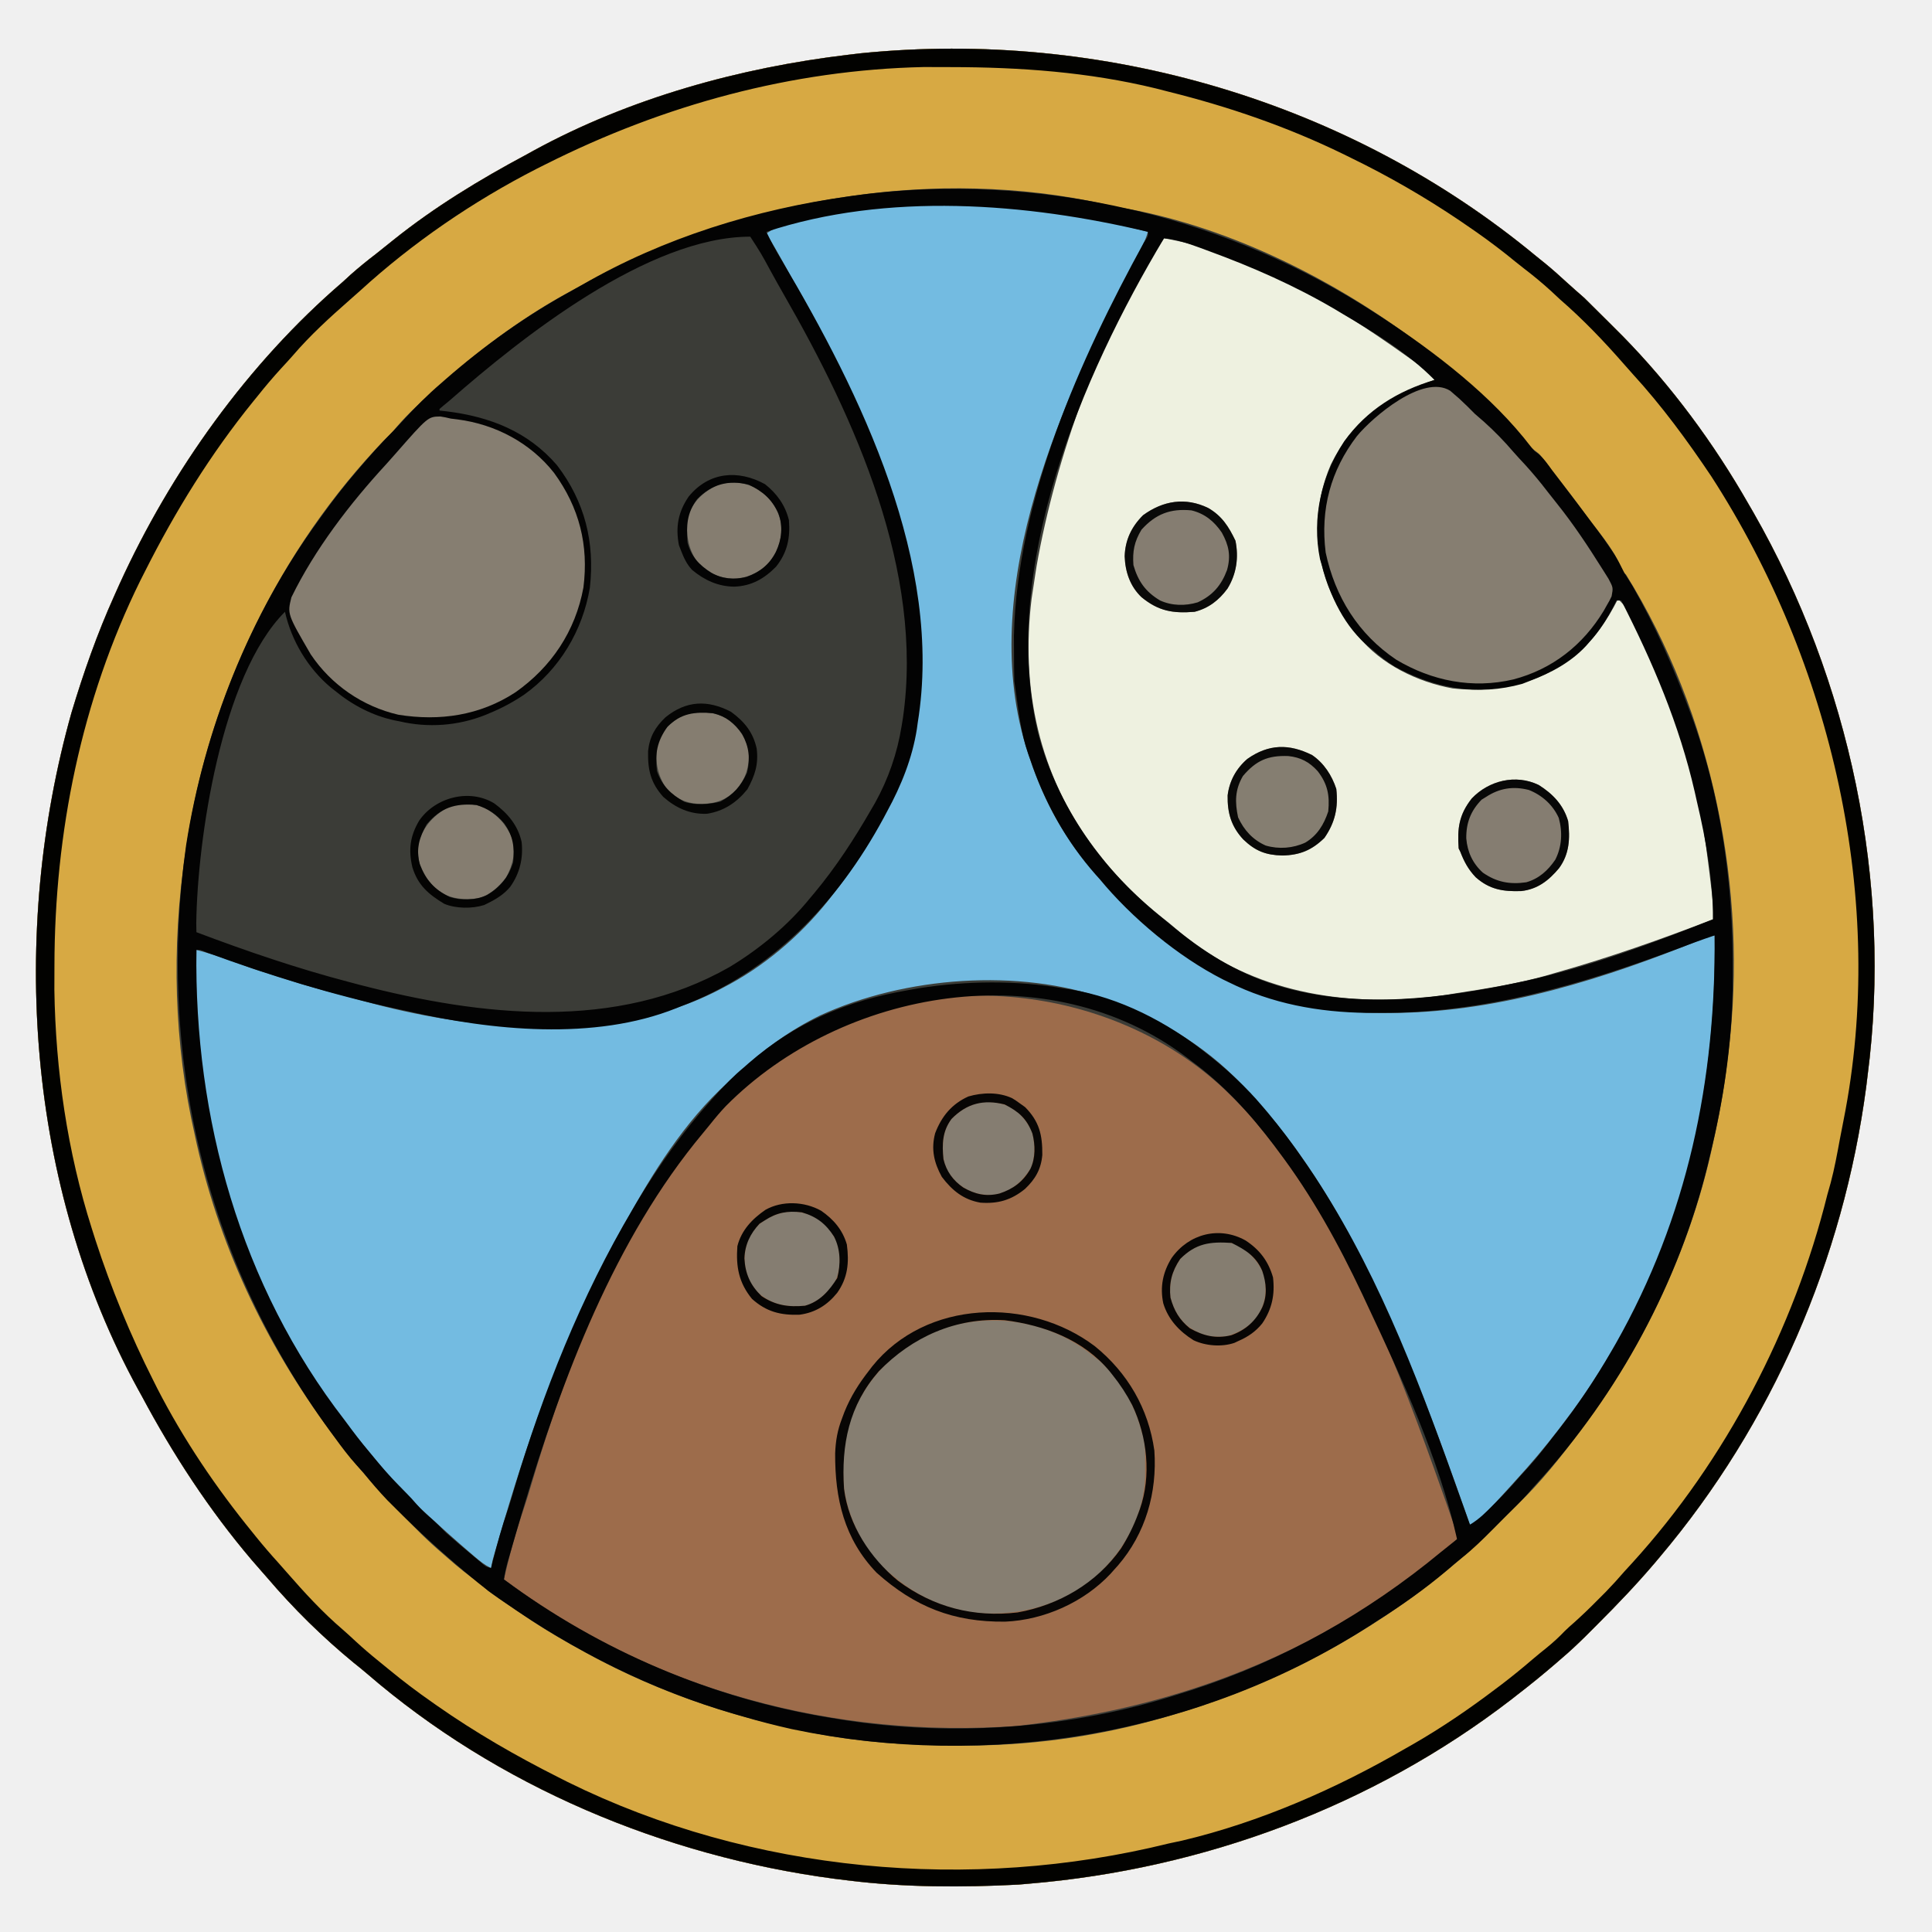
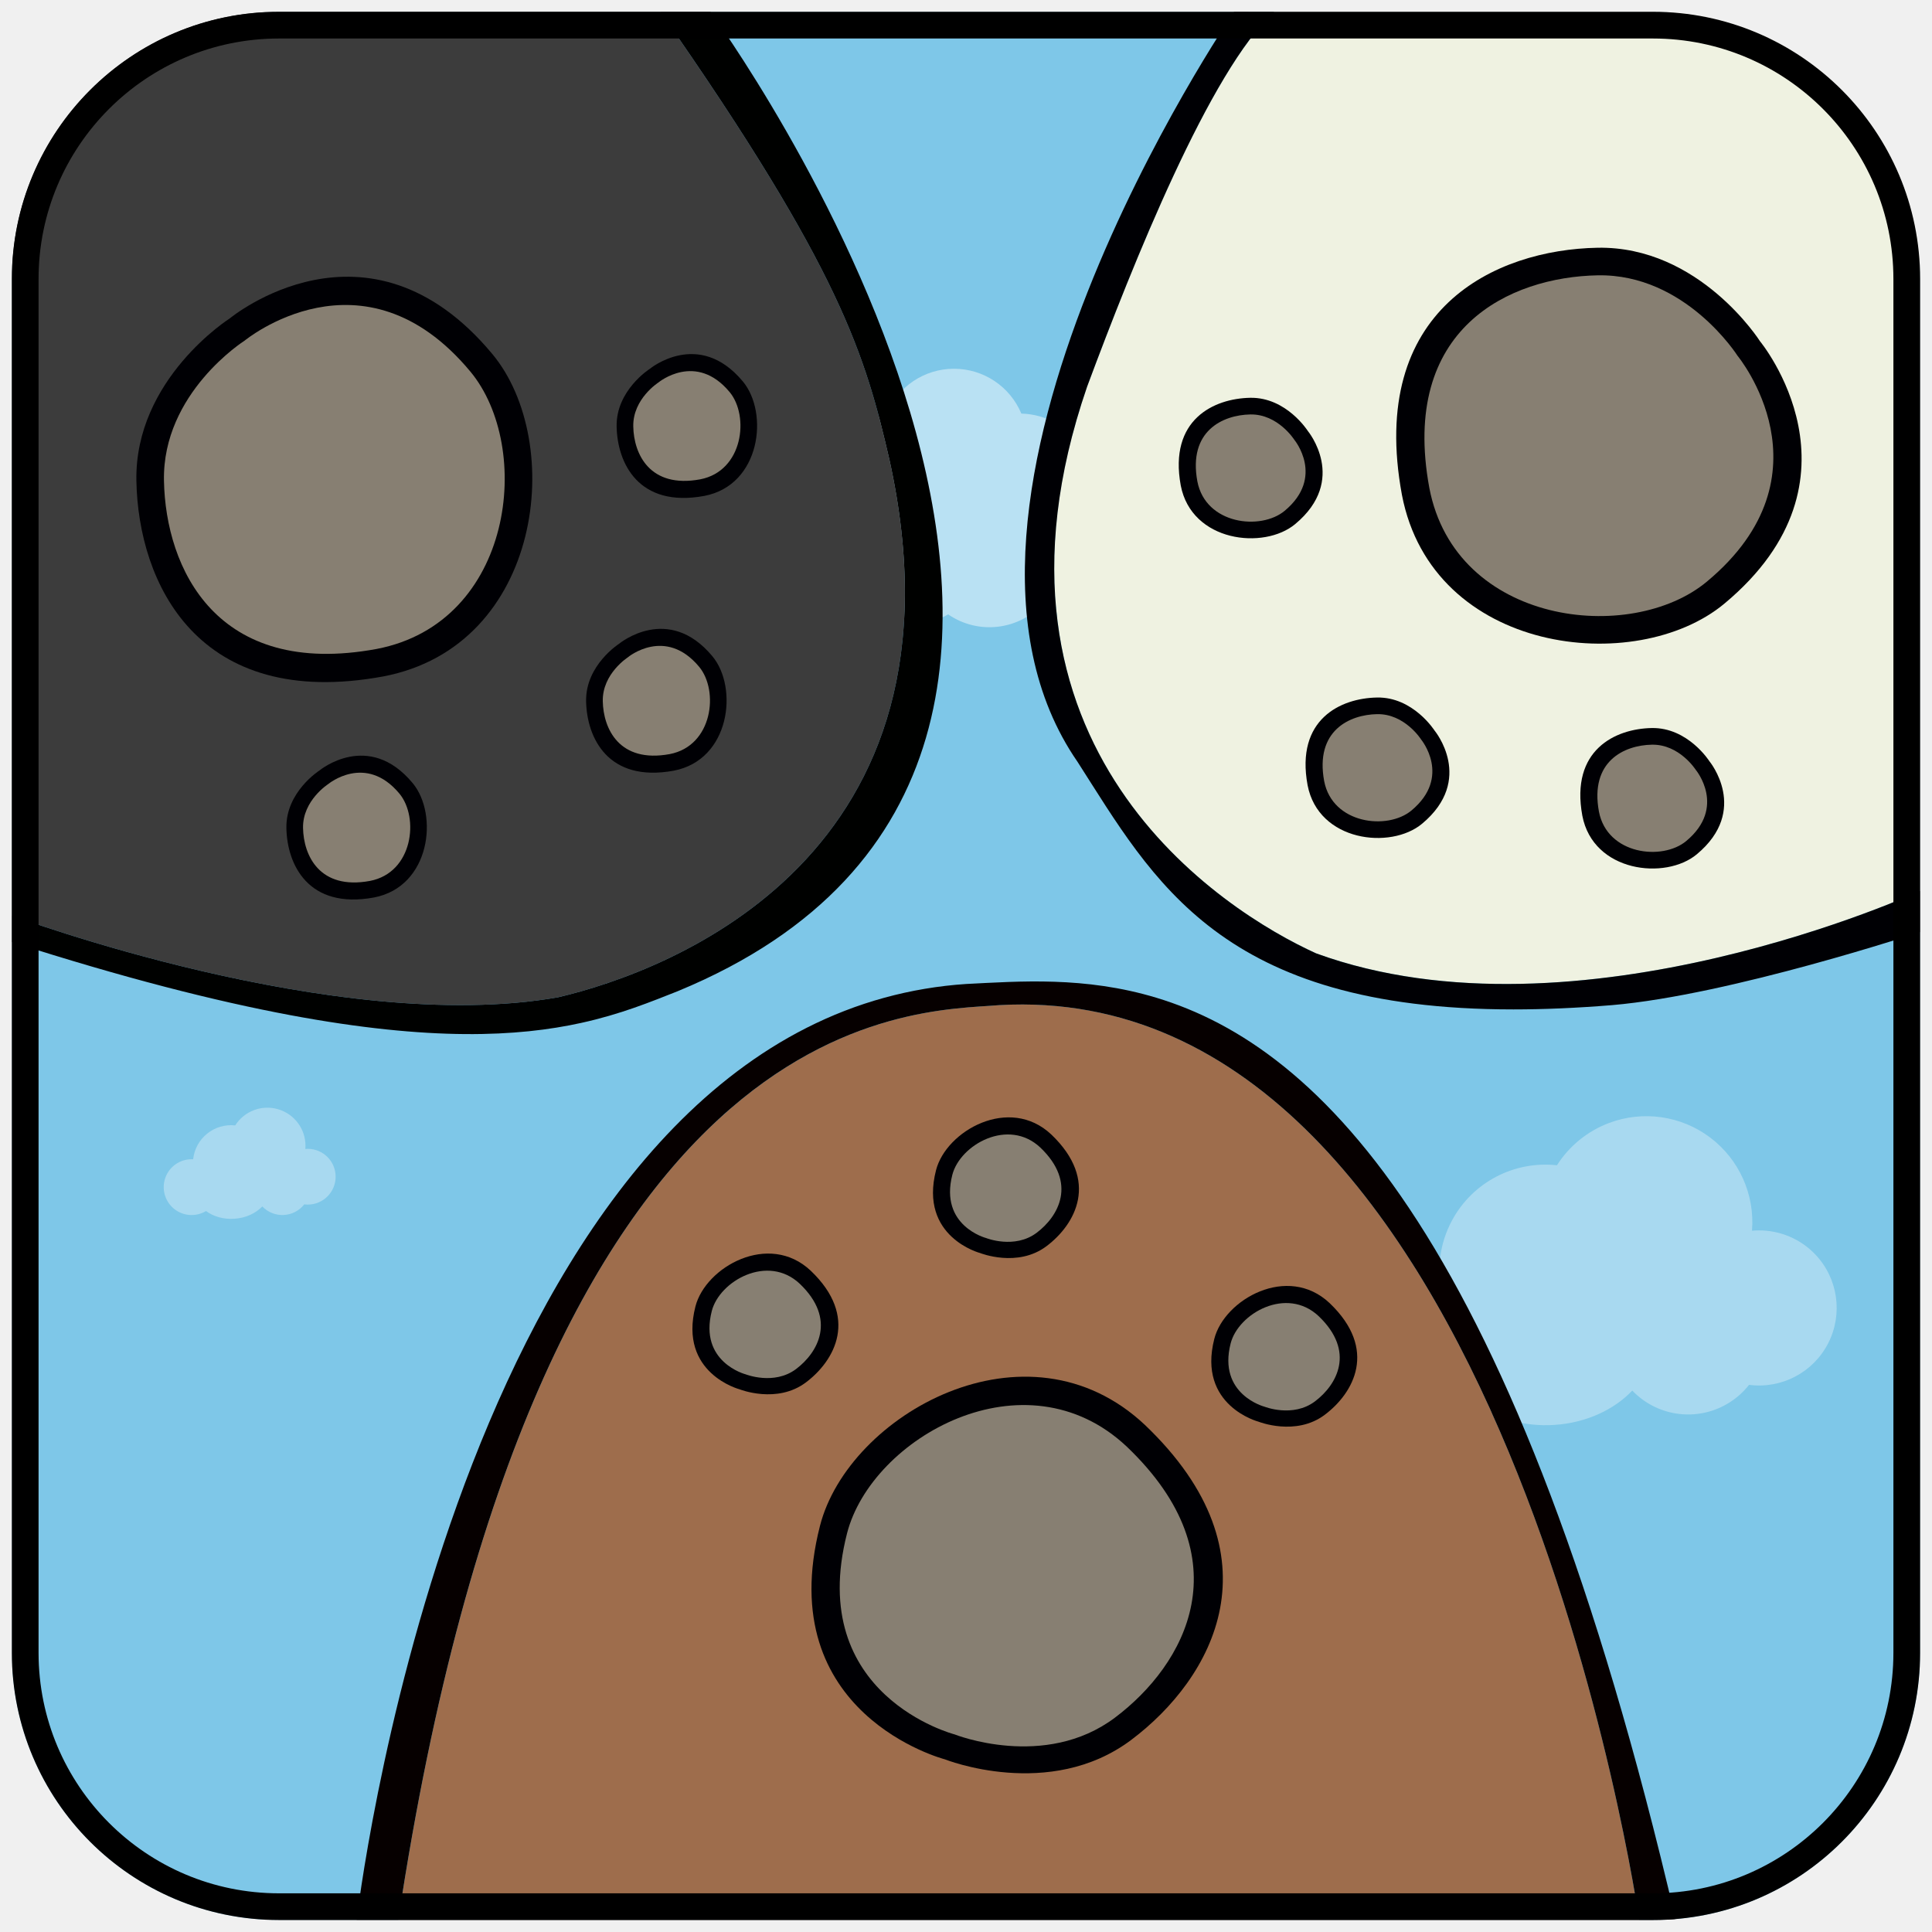
- <svg xmlns="http://www.w3.org/2000/svg" viewBox="0 0 128 128">
-   <path fill="#3B3C37" d="m101.76 16.96.62.5c.491.402.962.823 1.428 1.254.379.346.766.682 1.152 1.02a250 250 0 0 1 1.66 1.646l.88.88c3.231 3.29 6.058 7.127 8.34 11.127l.332.572c6.369 11.135 9.224 24.532 7.561 37.294l-.093.763c-1.516 11.435-6.216 22.309-13.667 31.131l-.333.396c-1.204 1.418-2.484 2.756-3.8 4.07l-.805.806c-.512.503-1.021.985-1.568 1.448l-.358.311a59 59 0 0 1-2.629 2.142l-.361.283c-9.195 7.08-20.428 11.235-31.959 12.197l-.69.06c-3.738.193-7.538.19-11.257-.273l-.93-.114c-11.287-1.5-22.333-6.124-30.982-13.601-.282-.242-.57-.474-.861-.705a45.5 45.5 0 0 1-5.733-5.634l-.347-.395-.34-.391-.34-.389c-2.84-3.344-5.23-7.012-7.293-10.878l-.245-.442C1.77 78.568.627 61.84 4.738 47.208c.794-2.64 1.702-5.228 2.835-7.741l.333-.744c3.415-7.502 8.533-14.667 14.814-20.056q.248-.226.493-.454a29 29 0 0 1 1.673-1.372q.592-.465 1.174-.94c2.729-2.187 5.742-4.018 8.82-5.661l.442-.245C41.708 6.5 49.015 4.48 56.213 3.627l.814-.097C73.014 1.92 89.37 6.697 101.76 16.96" />
-   <path fill="#D7A943" d="m101.76 16.96.62.5c.491.402.962.823 1.428 1.254.379.346.766.682 1.152 1.02a250 250 0 0 1 1.66 1.646l.88.88c3.231 3.29 6.058 7.127 8.34 11.127l.332.572c6.369 11.135 9.224 24.532 7.561 37.294l-.093.763c-1.516 11.435-6.216 22.309-13.667 31.131l-.333.396c-1.204 1.418-2.484 2.756-3.8 4.07l-.805.806c-.512.503-1.021.985-1.568 1.448l-.358.311a59 59 0 0 1-2.629 2.142l-.361.283c-9.195 7.08-20.428 11.235-31.959 12.197l-.69.06c-3.738.193-7.538.19-11.257-.273l-.93-.114c-11.287-1.5-22.333-6.124-30.982-13.601-.282-.242-.57-.474-.861-.705a45.5 45.5 0 0 1-5.733-5.634l-.347-.395-.34-.391-.34-.389c-2.84-3.344-5.23-7.012-7.293-10.878l-.245-.442C1.77 78.568.627 61.84 4.738 47.208c.794-2.64 1.702-5.228 2.835-7.741l.333-.744c3.415-7.502 8.533-14.667 14.814-20.056q.248-.226.493-.454a29 29 0 0 1 1.673-1.372q.592-.465 1.174-.94c2.729-2.187 5.742-4.018 8.82-5.661l.442-.245C41.708 6.5 49.015 4.48 56.213 3.627l.814-.097C73.014 1.92 89.37 6.697 101.76 16.96m-45.547-3.947-.645.096A53.1 53.1 0 0 0 37.973 19.2l-.471.258c-3.08 1.695-5.956 3.868-8.553 6.23q-.26.236-.521.467c-.856.76-1.678 1.543-2.401 2.432q-.266.267-.534.533c-6.965 7.223-11.618 16.87-13.12 26.773l-.113.735c-.9 6.158-.745 12.496.647 18.572l.138.634c1.62 7.129 4.826 13.727 9.248 19.526l.248.33c1.416 1.874 3.019 3.592 4.68 5.25l.657.659c.474.463.951.905 1.455 1.334l.37.323a25 25 0 0 0 2.062 1.638c.235.173.235.173.555.493.667.474 1.349.928 2.027 1.386l.474.327c1.258.858 2.562 1.613 3.899 2.34l.68.371c4.187 2.228 8.657 3.779 13.293 4.749l.627.138c3.312.703 6.62.944 10 .942l1.364.001a47 47 0 0 0 12.33-1.828l.588-.168c6.235-1.845 12.101-4.778 17.225-8.792l.29-.226a45 45 0 0 0 4.296-3.827q.454-.454.909-.905l.411-.408.41-.406c1.439-1.476 2.709-3.125 3.924-4.788l.3-.405c3.866-5.322 6.762-11.714 8.126-18.155l.163-.738c.343-1.598.613-3.185.797-4.808l.063-.499c1.331-10.69-1.078-22.427-6.783-31.608l-.213-.213-.142-.338c-.429-.986-1.119-1.874-1.789-2.711-.263-.335-.512-.68-.762-1.025a66 66 0 0 0-1.526-1.995q-.32-.405-.628-.818l-.273-.367-.213-.286c-.211-.26-.211-.26-.5-.474-.354-.306-.354-.306-.785-.84a25 25 0 0 0-1.655-1.786l-.574-.572q-.677-.656-1.393-1.268l-.346-.305a50 50 0 0 0-2.96-2.362l-.472-.35c-5.6-4.11-12.47-7.487-19.37-8.638a21 21 0 0 1-1.057-.23c-5.444-1.215-11.355-1.315-16.862-.489" />
-   <path fill="#73BBE1" d="M76.053 15.36c-.171.601-.457 1.118-.753 1.667-4.847 9.21-10.539 21.674-7.372 32.296l.125.384.152.483c.913 2.765 2.282 5.333 4.222 7.517l.237.269q.24.269.483.534.24.264.476.533c.558.636 1.15 1.204 1.79 1.757l.34.3c4.703 4.105 9.574 6.012 15.814 6.007h1.006c6.918-.1 13.847-2.296 20.195-4.887.619-.247.619-.247.832-.247.128 9.958-1.934 19.733-7.253 28.267l-.353.571a41 41 0 0 1-2.421 3.482l-.275.364a50 50 0 0 1-2.925 3.476l-.268.298c-2.171 2.4-2.171 2.4-2.718 2.582l-.348-.992c-1.689-4.795-3.448-9.556-5.626-14.154l-.348-.743c-2.086-4.396-4.546-8.643-7.855-12.24a26 26 0 0 1-.45-.504c-2.423-2.77-5.623-4.759-9.053-6.033l-.377-.143c-5.811-2.08-13.395-1.502-18.99 1.07-1.96.96-3.7 2.207-5.29 3.696a36 36 0 0 1-.857.77c-2.829 2.544-4.995 6.024-6.806 9.327l-.33.59c-3.325 6.034-5.728 12.546-7.67 19.143l-.222.75-.185.63-.189.643c-.157.533-.157.533-.258 1.07-.431-.215-.728-.453-1.093-.766l-.374-.321-.346-.299-.243-.21q-.848-.74-1.677-1.497l-.374-.34c-.662-.607-1.285-1.215-1.866-1.9a37 37 0 0 0-.413-.407c-.416-.41-.78-.85-1.144-1.304a39 39 0 0 0-.81-.956c-5.518-6.513-9.263-14.926-10.558-23.338q-.084-.531-.195-1.056c-.529-2.813-.467-5.718-.427-8.566.851.22 1.669.49 2.494.794.786.286 1.569.569 2.372.805.492.147.98.309 1.468.468a54 54 0 0 0 3.11.877q.779.201 1.55.423c3.587.998 7.36 1.647 11.086 1.753l.711.025c2.803.053 5.687-.178 8.356-1.091l.528-.17A20 20 0 0 0 48 65.387l.381-.203c2.602-1.427 4.97-3.52 6.766-5.877l.293-.377c4.32-5.631 6.23-11.276 5.407-18.423-1.104-7.817-4.46-15.258-8.367-22.054l-.58-1.046a51 51 0 0 0-1.127-1.94c5.899-3.933 18.923-1.811 25.28-.107" />
-   <path fill="#9D6C4B" d="M81.173 72.213c.88.846 1.704 1.705 2.454 2.667l.266.33c5.526 6.882 8.771 15.44 11.68 23.67l.3.844c.66 1.884.66 1.884.66 2.249-.196.193-.196.193-.48.414l-.325.257-.368.289-.813.674a41 41 0 0 1-2.707 1.993l-.414.283c-6.99 4.724-14.83 7.317-23.16 8.357l-.853.107c-12.083.867-24.31-2.379-34.026-9.707a46 46 0 0 1 1.34-4.767q.266-.8.5-1.61c3.166-10.617 8.59-24.139 18.963-29.78 8.69-4.443 19.944-2.897 26.983 3.73" />
-   <path fill="#EEF1E0" d="M77.12 15.787c5.245.908 10.51 3.943 14.827 6.933l.418.29c2.458 1.729 2.458 1.729 2.675 2.163l-.402.141c-2.914 1.043-5.08 2.625-6.465 5.46A10.65 10.65 0 0 0 88 38.826c.462 1.153 1.02 2.139 1.813 3.093l.174.227c1.508 1.878 3.935 3.042 6.264 3.465 2.985.32 5.708-.319 8.085-2.163 1.263-1.037 2.124-2.32 2.864-3.769 3.728 3.728 5.341 12.385 5.973 17.493l.09.712c.251 2.078.251 2.078.23 3.022-3.41 1.314-6.828 2.523-10.346 3.52l-.773.226c-1.944.54-3.955.852-5.947 1.16l-.591.098c-5.733.848-11.771.128-16.564-3.283a28 28 0 0 1-1.446-1.16 20 20 0 0 0-.806-.655c-1.567-1.249-3.055-2.687-4.273-4.28l-.286-.372c-3.617-4.819-4.85-10.545-4.114-16.494q.114-.795.24-1.587l.093-.593c1.237-7.076 4.284-15.791 8.44-21.7" />
-   <path fill="#030303" d="m74.88 13.867.545.124A50.9 50.9 0 0 1 91.2 20.8l.343.221c3.543 2.319 7.323 5.216 9.908 8.607.195.247.195.247.454.43.379.317.633.69.922 1.089l.653.853q1.014 1.328 2.013 2.667l.323.426q.447.603.864 1.227l.268.397c.255.408.464.825.679 1.256q.264.428.533.854c1.548 2.715 2.764 5.491 3.84 8.426l.22.595c1.821 5.178 2.591 10.752 2.573 16.219l-.002 1.43c-.052 3.745-.614 7.458-1.511 11.09l-.138.588c-1.896 7.737-5.893 15.179-11.282 21.053q-.29.317-.567.645c-.49.564-1.028 1.082-1.56 1.607q-.438.437-.87.878c-.653.664-1.307 1.299-2.037 1.876-.316.251-.62.515-.926.779-1.482 1.256-3.056 2.369-4.7 3.4l-.48.312c-11.214 7.226-25.244 9.56-38.253 6.835a50 50 0 0 1-3.294-.853l-.497-.142c-5.507-1.597-10.598-4.157-15.29-7.432l-.302-.206a25 25 0 0 1-1.937-1.5l-.353-.296a72 72 0 0 1-4.467-4.078l-.652-.646a26 26 0 0 1-1.568-1.807l-.48-.527c-.524-.576-.983-1.19-1.44-1.82l-.324-.44C13.6 83.488 10.373 69.858 12.33 55.998c1.202-7.678 4.197-15.25 8.79-21.545l.348-.483a41 41 0 0 1 2.319-2.93l.2-.233c.606-.7 1.219-1.4 1.874-2.054.305-.305.595-.621.886-.94.789-.857 1.593-1.67 2.48-2.426l.321-.282c2.521-2.196 5.297-4.18 8.23-5.788q.406-.223.807-.454c5.372-3.106 11.498-5.001 17.628-5.85l.355-.052c6.07-.839 12.352-.482 18.312.906M50.773 15.36c.31.652.651 1.273 1.02 1.893C57.03 26.081 62.53 37.32 60.8 47.893l-.055.407c-.301 1.926-1.041 3.757-1.972 5.46l-.253.475c-3.025 5.578-7.404 10.17-13.4 12.432l-.314.129c-5.424 2.177-12.266 1.479-17.82.19l-.665-.142c-4.285-.925-8.492-2.228-12.607-3.735-.434-.188-.434-.188-.7-.176-.157 11.152 2.918 22.239 9.813 31.147l.5.673c.456.608.932 1.198 1.42 1.78l.303.364a29 29 0 0 0 1.887 2.04q.344.345.656.716c.306.358.639.66.997.964.336.292.642.615.957.93a70 70 0 0 0 1.793 1.533l.476.396c.362.319.362.319.717.417l.118-.469c.292-1.146.6-2.276.993-3.393.146-.442.279-.888.409-1.335 1.904-6.413 4.444-12.826 7.867-18.59l.298-.504c1.438-2.4 3.061-4.665 4.929-6.749l.342-.382c.568-.626 1.14-1.212 1.791-1.751l.3-.264c3.116-2.715 6.548-4.158 10.58-4.856l.73-.129c3.16-.492 6.462-.533 9.617.022q.201.03.41.059c3.258.531 6.414 2.167 8.976 4.208l.283.22c1.245.992 2.424 2.082 3.45 3.3l.346.405a40 40 0 0 1 2.428 3.222l.268.387c4.304 6.313 7.111 13.575 9.652 20.733l.62 1.733.447 1.253c.63-.378 1.069-.831 1.586-1.353l.56-.561a33 33 0 0 0 1.267-1.392l.453-.494c.596-.66 1.137-1.362 1.68-2.066l.26-.33a45 45 0 0 0 3.58-5.324l.268-.463c4.768-8.414 6.638-17.46 6.559-27.057-.89.297-1.763.622-2.64.954-6.244 2.322-12.684 4.185-19.393 4.18H90.56c-3.212-.047-6.279-.6-9.173-2.04l-.362-.175c-2.977-1.512-6.05-4.08-8.172-6.652l-.252-.28c-1.96-2.218-3.399-4.814-4.334-7.613l-.15-.409c-.456-1.32-.621-2.691-.81-4.071l-.107-.747q-.02-.977-.02-1.953l-.005-1.052c.212-9.006 4.341-18.26 8.607-26.042.288-.436.288-.436.271-.713-8.04-1.923-17.296-2.642-25.28 0M29.76 26.56l-.373.307-.267.226v.107l.457.051c2.87.352 5.405 1.334 7.33 3.576 1.846 2.421 2.507 5.096 2.173 8.113-.475 2.831-2.01 5.41-4.351 7.08a12.6 12.6 0 0 1-2.302 1.233l-.274.116a9.5 9.5 0 0 1-5.7.418l-.291-.056c-1.468-.307-2.824-1.022-3.975-1.971l-.267-.21c-1.518-1.27-2.608-3.091-3.04-5.017-4.225 4.225-5.805 15.116-5.877 20.644l.01.583c3.325 1.257 6.694 2.407 10.134 3.307l.709.188c8.054 2.079 16.96 3.09 24.464-1.178 1.978-1.192 3.876-2.756 5.333-4.557l.304-.36c1.431-1.719 2.634-3.57 3.75-5.507l.267-.458a15.5 15.5 0 0 0 1.76-5.088l.089-.552c1.394-9.687-3.155-19.797-7.873-28.005a96 96 0 0 1-.89-1.59c-.633-1.167-.633-1.167-1.353-2.28-6.75 0-15.124 6.65-19.947 10.88m47.36-10.773c-5.481 9.156-10.9 21.917-8.353 32.766 1.317 4.96 4.347 9.185 8.353 12.354l.392.326c2.137 1.77 4.399 3.236 7.075 4.047l.4.122c5.096 1.448 10.614.756 15.706-.335l.482-.102c4.205-.94 8.32-2.47 12.318-4.058 0-2.604-.466-5.256-1.066-7.787l-.146-.653c-1.024-4.473-2.789-8.606-4.868-12.68h-.32l-.153.309c-.468.915-.968 1.703-1.66 2.464l-.194.224c-1.016 1.104-2.365 1.815-3.753 2.336l-.48.187c-2.95.819-5.787.308-8.425-1.135a10 10 0 0 1-1.441-1.079l-.217-.17c-1.685-1.36-2.655-3.434-3.197-5.483l-.117-.387c-.563-2.75.1-5.515 1.61-7.826 1.511-2.083 3.525-3.32 5.974-4.054-1.749-1.776-3.941-3.118-6.08-4.373l-.5-.3c-2.663-1.566-5.456-2.798-8.353-3.86l-.652-.241c-.786-.284-1.5-.534-2.335-.612M48.085 73.285c-.358.378-.69.77-1.013 1.178q-.252.318-.514.627c-5.831 6.98-9.328 16.242-11.891 24.857l-.122.408q-.208.702-.412 1.405l-.172.591-.174.602-.162.558a9 9 0 0 0-.238 1.129c6.388 4.732 13.8 7.9 21.653 9.173l.72.119c7.433 1.169 15.262.594 22.427-1.719l.76-.24c6.079-1.961 11.605-5.087 16.52-9.146q.531-.428 1.066-.854C95.35 96.648 92.88 91.331 90.56 86.4l-.305-.653c-1.57-3.325-3.341-6.541-5.562-9.48l-.274-.37c-1.58-2.097-3.367-4.044-5.486-5.604l-.29-.223c-9.174-6.954-22.835-4.588-30.558 3.215" />
-   <path fill="#020200" d="m101.76 16.96.62.5c.491.402.962.823 1.428 1.254.379.346.766.682 1.152 1.02a250 250 0 0 1 1.66 1.646l.88.88c3.231 3.29 6.058 7.127 8.34 11.127l.332.572c6.369 11.135 9.224 24.532 7.561 37.294l-.093.763c-1.516 11.435-6.216 22.309-13.667 31.131l-.333.396c-1.204 1.418-2.484 2.756-3.8 4.07l-.805.806c-.512.503-1.021.985-1.568 1.448l-.358.311a59 59 0 0 1-2.629 2.142l-.361.283c-9.195 7.08-20.428 11.235-31.959 12.197l-.69.06c-3.738.193-7.538.19-11.257-.273l-.93-.114c-11.287-1.5-22.333-6.124-30.982-13.601-.282-.242-.57-.474-.861-.705a45.5 45.5 0 0 1-5.733-5.634l-.347-.395-.34-.391-.34-.389c-2.84-3.344-5.23-7.012-7.293-10.878l-.245-.442C1.77 78.568.627 61.84 4.738 47.208c.794-2.64 1.702-5.228 2.835-7.741l.333-.744c3.415-7.502 8.533-14.667 14.814-20.056q.248-.226.493-.454a29 29 0 0 1 1.673-1.372q.592-.465 1.174-.94c2.729-2.187 5.742-4.018 8.82-5.661l.442-.245C41.708 6.5 49.015 4.48 56.213 3.627l.814-.097C73.014 1.92 89.37 6.697 101.76 16.96m-65.6-6.08-.597.299c-4.21 2.154-8.219 4.897-11.714 8.092q-.339.304-.682.603c-1.314 1.154-2.626 2.348-3.764 3.68-.253.29-.515.57-.776.853a35 35 0 0 0-1.56 1.833l-.292.358c-2.825 3.486-5.16 7.265-7.175 11.269l-.306.604C5.384 46.4 3.618 55.173 3.607 63.973l-.005 1.612c.081 5.327.86 10.715 2.478 15.802l.253.796a65.5 65.5 0 0 0 3.8 9.23l.275.55c1.751 3.412 3.916 6.615 6.339 9.584l.231.288q.708.873 1.465 1.705.285.316.564.64c1.154 1.323 2.36 2.64 3.697 3.781.29.251.569.512.85.772q.733.675 1.509 1.3.364.292.724.591a43 43 0 0 0 2.8 2.123l.337.238c2.577 1.806 5.28 3.361 8.09 4.775l.604.306c12.182 6.008 26.69 7.318 39.822 4.067l.873-.186c5.173-1.224 10.223-3.446 14.807-6.107l.468-.265c1.915-1.099 3.746-2.348 5.505-3.682l.357-.267a45 45 0 0 0 2.082-1.689 45 45 0 0 1 .955-.784c.419-.34.806-.696 1.178-1.087.196-.195.404-.378.613-.559a34 34 0 0 0 1.542-1.474l.55-.549q.65-.669 1.257-1.377.258-.285.52-.567c6.188-6.801 10.713-15.497 12.92-24.393l.22-.78c.255-.954.429-1.923.609-2.893q.117-.628.244-1.255c2.899-14.53-.785-30.31-8.753-42.646-1.59-2.375-3.297-4.702-5.231-6.81q-.286-.315-.563-.636c-1.322-1.513-2.714-2.97-4.233-4.287l-.6-.56a27 27 0 0 0-1.787-1.487c-.393-.305-.78-.619-1.166-.933a44 44 0 0 0-2.634-1.927l-.466-.32a59 59 0 0 0-7.214-4.16l-.503-.248C85.287 8.4 81.433 7.075 77.44 6.08l-.873-.224C72.12 4.774 67.58 4.45 63.013 4.446l-1.801-.005c-8.77.19-17.241 2.513-25.052 6.439" />
-   <path fill="#867E71" d="m72.533 89.92.36.273a9.6 9.6 0 0 1 2.734 4.634l.112.31c.147.637.13 1.25.128 1.903l.001.778c-.098 2.57-1.31 4.771-3.148 6.522-2.19 1.927-4.89 2.683-7.76 2.54-2.195-.217-4.088-1.03-5.76-2.453l-.219-.172c-1.648-1.335-2.723-3.485-3.043-5.564-.192-1.937-.056-3.81.809-5.571l.146-.302c1.236-2.402 3.4-4.069 5.934-4.925 3.43-.938 6.955-.247 9.706 2.027m-43.36-62.327c.331.054.331.054.694.14l.456.056c2.497.325 4.818 1.548 6.386 3.542 1.668 2.291 2.302 4.78 1.944 7.594-.53 2.89-2.121 5.27-4.508 6.945-2.34 1.531-5.004 1.924-7.752 1.483a9.6 9.6 0 0 1-5.806-4c-1.556-2.676-1.556-2.676-1.28-3.78 1.55-3.18 3.875-6.209 6.272-8.81q.293-.32.578-.65c2.2-2.508 2.2-2.508 3.016-2.52M96.08 25.89l.287.25.308.266c.356.326.694.663 1.032 1.007l.614.532q1.048.942 1.961 2.014c.246.282.502.554.758.828a27 27 0 0 1 1.475 1.769q.323.417.654.828c1.087 1.359 2.039 2.796 2.964 4.27l.434.688c.313.591.313.591.206 1.165-.139.29-.139.29-.32.6l-.203.36c-1.375 2.272-3.402 3.869-5.983 4.546-2.706.638-5.398.105-7.76-1.306-2.516-1.689-4.055-4.165-4.677-7.099-.364-2.87.333-5.44 2.07-7.715 1.034-1.255 4.38-4.131 6.18-3.003" />
-   <path fill="#857D71" d="M80.048 33.656c.914.528 1.363 1.245 1.805 2.17.223 1.116.07 2.193-.528 3.169-.566.77-1.244 1.298-2.178 1.538-1.45.117-2.389-.043-3.52-.969-.756-.72-1.078-1.68-1.114-2.704.03-1.08.452-1.966 1.22-2.727 1.32-.962 2.803-1.211 4.315-.477m21.893 18.35c.932.583 1.641 1.322 1.952 2.394.136 1.136.089 2.18-.602 3.119-.686.82-1.423 1.397-2.508 1.517-1.205.042-2.092-.104-3.009-.912-.492-.514-.773-1.036-1.027-1.697l-.107-.214c-.095-1.343.021-2.236.87-3.315 1.135-1.187 2.909-1.627 4.431-.892" />
-   <path fill="#857E71" d="M86.933 50.027c.781.533 1.307 1.342 1.6 2.24.138 1.242-.078 2.22-.786 3.246-.841.821-1.63 1.14-2.787 1.167-1.11-.03-1.79-.3-2.588-1.063-.802-.863-1.058-1.758-1.038-2.92.119-.967.571-1.782 1.306-2.417 1.411-.995 2.768-1.015 4.293-.253" />
-   <path fill="#080605" d="M72.533 89.187c2.172 1.758 3.56 4.137 3.947 6.92.189 2.78-.576 5.481-2.415 7.614l-.252.279-.242.273c-1.769 1.883-4.397 3.057-6.976 3.166-3.43.038-5.99-.98-8.522-3.246-2.147-2.24-2.758-4.9-2.742-7.905.034-.84.153-1.534.456-2.315l.157-.422c.417-1.035.968-1.902 1.656-2.778l.182-.241c3.571-4.447 10.417-4.62 14.751-1.345m-14.312 1.668c-1.971 2.257-2.492 4.855-2.302 7.776.295 2.399 1.744 4.598 3.581 6.102 2.34 1.749 5.011 2.436 7.912 2.097 2.74-.488 5.243-1.945 6.852-4.235a12 12 0 0 0 1.15-2.328l.099-.267c.786-2.223.492-4.814-.5-6.907a12 12 0 0 0-1.306-2l-.182-.23c-1.732-2.097-4.338-3.063-6.965-3.396-3.223-.192-6.116 1.098-8.339 3.388" />
-   <path fill="#857D70" d="M81.914 82.447c.85.46 1.542 1.21 1.853 2.126.172 1.038.067 1.828-.51 2.705-.526.66-1.187.992-1.977 1.255-1.082.1-1.83-.079-2.693-.76-.556-.512-.989-1.29-1.066-2.05-.026-.953.188-1.623.746-2.396.991-.973 2.29-1.314 3.647-.88M50.24 32.427c.783.53 1.262 1.208 1.493 2.133.103 1.05-.106 1.886-.78 2.707a3.27 3.27 0 0 1-2.34 1.066c-.984-.021-1.744-.397-2.426-1.106-.651-.987-.723-1.824-.64-2.987.392-1.075 1.088-1.688 2.113-2.167.928-.2 1.749-.113 2.58.354M32.093 53.5c.905.535 1.43 1.086 1.854 2.06.225.94.033 1.747-.42 2.587-.498.618-1.068 1.163-1.847 1.373-1.005.102-1.827.06-2.667-.533-.306-.267-.306-.267-.533-.534l-.227-.24c-.504-.74-.631-1.55-.52-2.426.37-1.11 1.022-1.794 2.027-2.347.717-.239 1.63-.227 2.333.06" />
-   <path fill="#857D71" d="M53.95 80.613c.77.436 1.141.96 1.517 1.734.233.934.245 1.898-.247 2.746-.481.643-1.1 1.207-1.887 1.414-1.17.098-2.06-.027-3.005-.775-.657-.626-.968-1.441-.995-2.332.017-.882.301-1.613.924-2.248 1.101-.9 2.374-1.153 3.694-.54" />
-   <path fill="#857D70" d="M48.107 47.573c.78.541 1.26 1.203 1.493 2.134.06.994-.136 1.786-.767 2.575-.69.707-1.373.96-2.353.978-.973-.008-1.63-.303-2.32-.993-.632-.984-.735-1.717-.64-2.88.261-.949.907-1.51 1.713-2.02.934-.252 2.013-.262 2.874.206" />
-   <path fill="#857D71" d="M66.727 73.253c.84.426 1.224.9 1.646 1.734.2.799.218 1.617-.066 2.393-.629.943-1.256 1.533-2.387 1.767-.979.085-1.74-.16-2.493-.78-.576-.543-.884-1.128-.95-1.921-.023-.895.018-1.58.563-2.313 1.034-1.053 2.283-1.408 3.687-.88" />
-   <path fill="#0A0A09" d="M80.048 33.656c.914.528 1.363 1.245 1.805 2.17.223 1.116.07 2.193-.528 3.169-.566.77-1.244 1.298-2.178 1.538-1.45.117-2.389-.043-3.52-.969-.756-.72-1.078-1.68-1.114-2.704.03-1.08.452-1.966 1.22-2.727 1.32-.962 2.803-1.211 4.315-.477m-4.421 1.437c-.476.789-.603 1.431-.534 2.347.31 1.07.797 1.765 1.76 2.34.784.36 1.68.373 2.5.125.99-.454 1.563-1.126 1.939-2.133.268-.937.126-1.638-.343-2.486-.502-.742-1.135-1.262-2.016-1.473-1.393-.133-2.368.24-3.306 1.28" />
-   <path fill="#040404" d="M50.687 32.08c.788.63 1.332 1.382 1.58 2.373.097 1.184-.102 2.154-.854 3.094-.784.797-1.636 1.283-2.773 1.32-1.064-.011-1.97-.429-2.783-1.105-.356-.377-.551-.803-.737-1.282l-.14-.36c-.23-1.208-.051-2.194.644-3.218 1.343-1.649 3.282-1.8 5.063-.822m-4.5.987c-.683.935-.72 1.744-.64 2.88.242.925.79 1.499 1.576 1.995.727.423 1.52.482 2.333.282.889-.32 1.52-.82 1.95-1.664.389-.848.484-1.66.16-2.553-.426-.94-1.047-1.46-1.966-1.9-1.326-.332-2.453-.02-3.413.96" />
-   <path fill="#070504" d="M82.522 82.184c.929.61 1.505 1.363 1.818 2.443.136 1.146-.068 2.104-.713 3.053-.449.555-.947.888-1.6 1.173l-.245.116c-.841.285-1.904.203-2.705-.173-.944-.59-1.677-1.368-2.006-2.443-.23-1.088-.03-2.073.556-3.013 1.139-1.606 3.165-2.123 4.895-1.156m-4.335 1.23c-.552.82-.748 1.585-.64 2.56.237.857.59 1.466 1.28 2.026.906.507 1.716.708 2.744.464.95-.344 1.623-.934 2.056-1.85.346-.798.274-1.602.002-2.41-.415-.977-1.116-1.4-2.029-1.857-1.433-.094-2.367.02-3.413 1.066" />
-   <path fill="#060504" d="M54.4 80.213c.825.568 1.427 1.269 1.707 2.24.157 1.2.066 2.2-.64 3.2-.658.816-1.451 1.31-2.492 1.45-1.266.045-2.207-.197-3.155-1.05-.876-1.073-1.067-2.126-.967-3.493.27-1.063.988-1.805 1.86-2.406 1.107-.624 2.589-.558 3.687.06m-3.733.64-.347.22c-.615.658-.97 1.395-1 2.3.053 1.016.396 1.784 1.133 2.494.927.62 1.786.74 2.88.64.986-.276 1.605-.991 2.134-1.834.24-.92.227-1.9-.214-2.753-.54-.84-1.157-1.322-2.133-1.6-.949-.114-1.654.012-2.453.533" />
-   <path fill="#080808" d="M101.941 52.006c.932.583 1.641 1.322 1.952 2.394.136 1.136.089 2.18-.602 3.119-.686.82-1.423 1.397-2.508 1.517-1.205.042-2.092-.104-3.009-.912-.492-.514-.773-1.036-1.027-1.697l-.107-.214c-.095-1.343.021-2.236.87-3.315 1.135-1.187 2.909-1.627 4.431-.892m-3.488.794-.293.18c-.724.744-1.027 1.543-1.016 2.565.076.902.424 1.657 1.096 2.268.912.634 1.784.797 2.88.64.837-.237 1.435-.782 1.92-1.493.443-.864.492-1.839.23-2.775-.391-.862-1.097-1.498-1.978-1.848-1.043-.265-1.948-.121-2.839.463" />
-   <path fill="#040403" d="M32.747 53.227c.891.654 1.57 1.454 1.813 2.56.115 1.082-.127 2.081-.76 2.973-.413.49-.908.8-1.48 1.08l-.244.121c-.788.251-1.876.241-2.643-.081-1.047-.632-1.746-1.23-2.113-2.427-.268-1.149-.153-2.056.444-3.073 1.064-1.563 3.34-2.157 4.983-1.153m-4.48 1.386c-.486.87-.725 1.654-.453 2.639.412 1.065.956 1.674 1.982 2.177.78.25 1.728.218 2.47-.13.866-.51 1.435-1.199 1.734-2.172.097-.998-.006-1.744-.588-2.566-.522-.627-1.06-.968-1.839-1.228-1.43-.13-2.375.181-3.306 1.28" />
-   <path fill="#050504" d="M48.433 47.16c.883.644 1.466 1.357 1.7 2.44.129 1.034-.12 1.79-.613 2.687-.7.875-1.555 1.45-2.675 1.627-1.123.048-2.069-.383-2.898-1.114-.846-.944-1.035-1.795-1.01-3.037.097-.94.476-1.6 1.156-2.243 1.374-1.115 2.8-1.166 4.34-.36m-4.206.98c-.702.986-.83 1.754-.707 2.953.353.967.926 1.526 1.813 2.027.745.248 1.64.174 2.394-.007.863-.47 1.349-1.028 1.766-1.913.226-.93.136-1.727-.32-2.56-.496-.714-1.062-1.172-1.92-1.387-1.245-.102-2.118-.004-3.026.887" />
-   <path fill="#080605" d="M67.06 72.76c.243.15.243.15.46.307l.4.286c.942.96 1.146 1.841 1.136 3.162-.081.949-.465 1.61-1.15 2.258-.912.74-1.794.99-2.946.907-1.125-.195-1.873-.801-2.56-1.707-.52-.94-.725-1.839-.444-2.894.427-1.119 1.098-1.935 2.199-2.435.928-.272 2.016-.3 2.905.116m-4.02 1.373c-.611.823-.633 1.672-.533 2.667.192.801.634 1.412 1.313 1.875.782.448 1.507.617 2.397.399.92-.305 1.56-.783 2.05-1.634.344-.721.328-1.576.132-2.342-.38-.995-.912-1.455-1.839-1.925-1.395-.348-2.506-.073-3.52.96" />
-   <path fill="#090908" d="M86.933 50.027c.781.533 1.307 1.342 1.6 2.24.138 1.242-.078 2.22-.786 3.246-.841.821-1.63 1.14-2.787 1.167-1.11-.03-1.79-.3-2.588-1.063-.802-.863-1.058-1.758-1.038-2.92.119-.967.571-1.782 1.306-2.417 1.411-.995 2.768-1.015 4.293-.253m-4.586 1.386c-.53.91-.538 1.721-.32 2.74.392.846.97 1.485 1.83 1.867a3.75 3.75 0 0 0 2.63-.199c.793-.48 1.223-1.19 1.513-2.061.105-1.065-.044-1.822-.701-2.67-.561-.617-1.134-.913-1.946-1-1.35-.049-2.132.294-3.006 1.323" />
+ <svg xmlns="http://www.w3.org/2000/svg" fill="none" viewBox="0 0 128 128">
+   <mask id="a" width="128" height="128" x="0" y="0" maskUnits="userSpaceOnUse" style="mask-type:luminance">
+     <path fill="#fff" d="M109.511.785H18.489C8.714.785.79 8.71.79 18.485v91.02c0 9.775 7.924 17.699 17.699 17.699h91.022c9.775 0 17.699-7.924 17.699-17.699v-91.02c0-9.776-7.924-17.7-17.699-17.7" />
+   </mask>
+   <g mask="url(#a)">
+     <path fill="#7EC7E8" d="M127.21.785H.793v126.419H127.21z" />
+     <path fill="#fff" d="M116.515 81.517a5 5 0 0 0-.441.022 7.02 7.02 0 0 0-9.474-7.137 7.02 7.02 0 0 0-3.448 2.801 7.02 7.02 0 0 0-6.933 3.619 7 7 0 0 0-.82 2.621 5.135 5.135 0 0 0-5.419 5.002 5.14 5.14 0 0 0 5.163 5.265c.965 0 1.86-.27 2.632-.731 1.34.998 3.198 1.558 5.214 1.425 2.115-.14 3.959-1.015 5.154-2.276a5.12 5.12 0 0 0 6.057 1.01 5.1 5.1 0 0 0 1.678-1.389 5.139 5.139 0 0 0 4.404-8.624 5.15 5.15 0 0 0-3.767-1.608" opacity=".33" />
+     <path fill="#fff" d="M75.914 33.198a3.524 3.524 0 0 0-4.217-3.455 4.82 4.82 0 0 0-4.03-2.341 4.836 4.836 0 0 0-8.93.014 4.836 4.836 0 0 0-4.408 4.26 4.83 4.83 0 0 0-2.244 4.077 4.836 4.836 0 0 0 4.835 4.834 4.9 4.9 0 0 0 1.653-.295 3.51 3.51 0 0 0 4.243.41 4.82 4.82 0 0 0 6.328-.752 3.524 3.524 0 0 0 4.9-3.642 3.53 3.53 0 0 0 1.87-3.11" opacity=".46" />
+     <path fill="#3C3C3C" d="M36.978 66.072C22.288 68.674.79 60.652.79 60.652V.785h42.964C55.75 17.941 57.34 23.596 58.929 30.461c5.782 26.232-14.524 33.874-21.951 35.61" />
+     <path fill="#EFF2E1" d="M127.205.789v58.243S104.511 69.48 87.193 63.16c-6.131-2.781-23.387-13.653-15.17-37.545 3.034-8.154 8.154-20.96 12.389-24.827z" />
+     <path fill="#000004" d="M127.207 59.032v2.718s-12.562 4.172-20.4 4.842c-2.35.192-4.521.284-6.534.284-19.407 0-23.843-8.533-28.882-16.4C59.567 33.372 81.538 1.106 81.756.79V.785L84.41.79c-4.235 3.866-9.355 16.673-12.387 24.827-8.217 23.893 9.039 34.764 15.17 37.545 17.318 6.32 40.014-4.13 40.014-4.13" />
+     <path fill="#000100" d="M44.909 65.666c-1.8.71-3.78 1.528-6.398 2.103-4.175.921-9.978 1.226-19.265-.51-5.032-.942-11.084-2.481-18.456-4.846v-1.761s21.5 8.022 36.188 5.42c7.427-1.737 27.733-9.38 21.95-35.611C57.34 23.596 55.75 17.94 43.753.785h3.323S83.07 49.91 44.91 65.665" />
+     <path fill="#9E6D4C" d="M108.599 127.202H26.39c9.23-61.152 34.09-60.122 39.82-60.61 33.463-1.892 42.389 60.61 42.389 60.61" />
+     <path fill="#060000" d="M111.023 127.2h-2.424s-8.928-62.5-42.39-60.608c-5.73.488-30.592-.542-39.82 60.608h-2.76s6.16-53.194 34.96-61.097a27.3 27.3 0 0 1 5.413-.911c3.535-.176 7.866-.522 12.61.911 10.85 3.276 23.855 15.863 34.411 61.097" />
+     <path fill="#000004" d="M15.23 21.09s-6.32 4.003-6.194 10.766c.126 6.764 4.045 15.232 16.371 12.957 10.555-2.023 12.077-15.515 7.206-21.365-8.26-9.916-17.383-2.358-17.383-2.358" />
+     <path fill="#877F72" d="M16.194 22.577s-5.44 3.445-5.331 9.267 3.483 13.11 14.09 11.151c9.087-1.74 10.394-13.353 6.202-18.387-7.108-8.535-14.96-2.031-14.96-2.031" />
+     <path fill="#000004" d="M43.05 24.437s-2.243 1.42-2.197 3.821c.044 2.399 1.434 5.404 5.808 4.598 3.746-.718 4.286-5.507 2.557-7.582-2.931-3.519-6.167-.837-6.167-.837" />
+     <path fill="#877F72" d="M43.63 25.335s-1.71 1.084-1.674 2.915c.031 1.83 1.093 4.124 4.43 3.508 2.86-.548 3.272-4.202 1.952-5.785-2.236-2.686-4.707-.639-4.707-.639" />
+     <path fill="#000004" d="M41.03 42.641s-2.244 1.42-2.199 3.82 1.435 5.404 5.81 4.598c3.745-.719 4.285-5.507 2.556-7.582-2.931-3.517-6.168-.836-6.168-.836" />
+     <path fill="#877F72" d="M41.613 43.539s-1.712 1.084-1.677 2.914c.033 1.831 1.095 4.124 4.433 3.508 2.858-.547 3.27-4.2 1.951-5.784-2.237-2.686-4.709-.64-4.709-.64z" />
+     <path fill="#000004" d="M21.17 51.042s-2.243 1.42-2.196 3.821c.044 2.399 1.435 5.404 5.807 4.597 3.746-.718 4.286-5.506 2.557-7.58-2.93-3.52-6.167-.838-6.167-.838" />
+     <path fill="#877F72" d="M21.755 51.94s-1.711 1.084-1.678 2.915c.035 1.83 1.097 4.125 4.433 3.508 2.86-.548 3.27-4.202 1.951-5.785-2.236-2.686-4.707-.638-4.707-.638" />
+     <path fill="#000004" d="M116.605 22.609s-4.005-6.321-10.766-6.195c-6.764.126-15.234 4.045-12.958 16.371 2.022 10.555 15.514 12.077 21.365 7.206 9.916-8.26 2.359-17.382 2.359-17.382" />
+     <path fill="#877F72" d="M115.118 23.573s-3.445-5.441-9.267-5.332-13.111 3.483-11.153 14.09c1.741 9.086 13.355 10.394 18.388 6.202 8.536-7.108 2.032-14.96 2.032-14.96" />
+     <path fill="#000004" d="M113.253 50.434s-1.422-2.244-3.821-2.2-5.404 1.436-4.598 5.81c.719 3.746 5.507 4.285 7.582 2.556 3.519-2.93.837-6.166.837-6.166" />
+     <path fill="#877F72" d="M112.356 51.015s-1.083-1.713-2.914-1.678-4.125 1.095-3.509 4.432c.547 2.86 4.201 3.272 5.784 1.952 2.687-2.236.64-4.707.64-4.707" />
+     <path fill="#000004" d="M95.049 48.41s-1.42-2.245-3.82-2.197c-2.402.042-5.406 1.433-4.598 5.807.719 3.745 5.505 4.286 7.582 2.557 3.517-2.931.836-6.168.836-6.168" />
+     <path fill="#877F72" d="M94.151 48.99s-1.082-1.71-2.914-1.676c-1.83.033-4.124 1.095-3.508 4.433.548 2.857 4.202 3.27 5.784 1.95 2.686-2.236.638-4.706.638-4.706" />
+     <path fill="#000004" d="M86.648 28.555s-1.42-2.244-3.82-2.2-5.405 1.437-4.6 5.81c.72 3.745 5.508 4.285 7.583 2.556 3.519-2.93.837-6.166.837-6.166" />
+     <path fill="#877F72" d="M85.752 29.137s-1.085-1.712-2.915-1.679c-1.832.035-4.125 1.097-3.509 4.433.547 2.859 4.2 3.271 5.784 1.952 2.687-2.237.64-4.706.64-4.706" />
+     <path fill="#000004" d="M62.597 116.559s6.946 2.777 12.353-1.288c5.406-4.064 9.976-12.203.91-20.86-7.823-7.368-19.649-.695-21.534 6.679-3.199 12.503 8.27 15.469 8.27 15.469" />
+     <path fill="#877F72" d="M63.237 114.906s5.978 2.391 10.632-1.108c4.655-3.498 8.587-10.504.785-17.953-6.733-6.343-16.913-.6-18.536 5.746-2.753 10.761 7.119 13.315 7.119 13.315" />
+     <path fill="#000004" d="M49.008 92.048s2.465.984 4.384-.459c1.918-1.44 3.54-4.33.322-7.4-2.775-2.615-6.972-.248-7.64 2.369-1.135 4.436 2.934 5.49 2.934 5.49" />
+     <path fill="#877F72" d="M49.395 91.05s1.88.753 3.346-.347c1.463-1.101 2.702-3.306.246-5.65-2.117-1.995-5.32-.189-5.83 1.808-.867 3.385 2.238 4.19 2.238 4.19" />
+     <path fill="#000004" d="M64.947 83.021s2.465.986 4.383-.456c1.919-1.443 3.54-4.33.323-7.4-2.775-2.616-6.973-.249-7.64 2.368-1.136 4.436 2.934 5.488 2.934 5.488" />
+     <path fill="#877F72" d="M65.334 82.024s1.88.752 3.345-.347c1.463-1.1 2.702-3.305.247-5.648-2.118-1.996-5.321-.19-5.832 1.808-.866 3.385 2.24 4.187 2.24 4.187" />
+     <path fill="#000004" d="M83.385 94.192s2.465.985 4.383-.458c1.919-1.441 3.54-4.33.323-7.4-2.775-2.616-6.972-.249-7.64 2.368-1.135 4.436 2.934 5.49 2.934 5.49" />
+     <path fill="#877F72" d="M83.772 93.195s1.88.752 3.345-.348c1.464-1.101 2.703-3.305.247-5.649-2.118-1.996-5.32-.19-5.831 1.808-.866 3.385 2.24 4.19 2.24 4.19" />
+     <path fill="#fff" d="M20.387 76.113q-.08 0-.158.01.007-.102.01-.206a2.523 2.523 0 0 0-4.655-1.355 2.527 2.527 0 0 0-2.787 2.244l-.092-.003a1.848 1.848 0 1 0 .945 3.43c.482.36 1.15.562 1.876.513.758-.05 1.422-.364 1.852-.817a1.84 1.84 0 0 0 2.781-.138q.114.016.23.016a1.847 1.847 0 1 0 0-3.694" opacity=".33" />
+   </g>
+   <path stroke="#000" stroke-width="1.77" d="M109.51 1.666H18.489C9.2 1.666 1.67 9.196 1.67 18.484v91.019c0 9.289 7.53 16.819 16.819 16.819h91.021c9.288 0 16.818-7.53 16.818-16.819V18.484c0-9.288-7.53-16.818-16.818-16.818Z" />
</svg>
